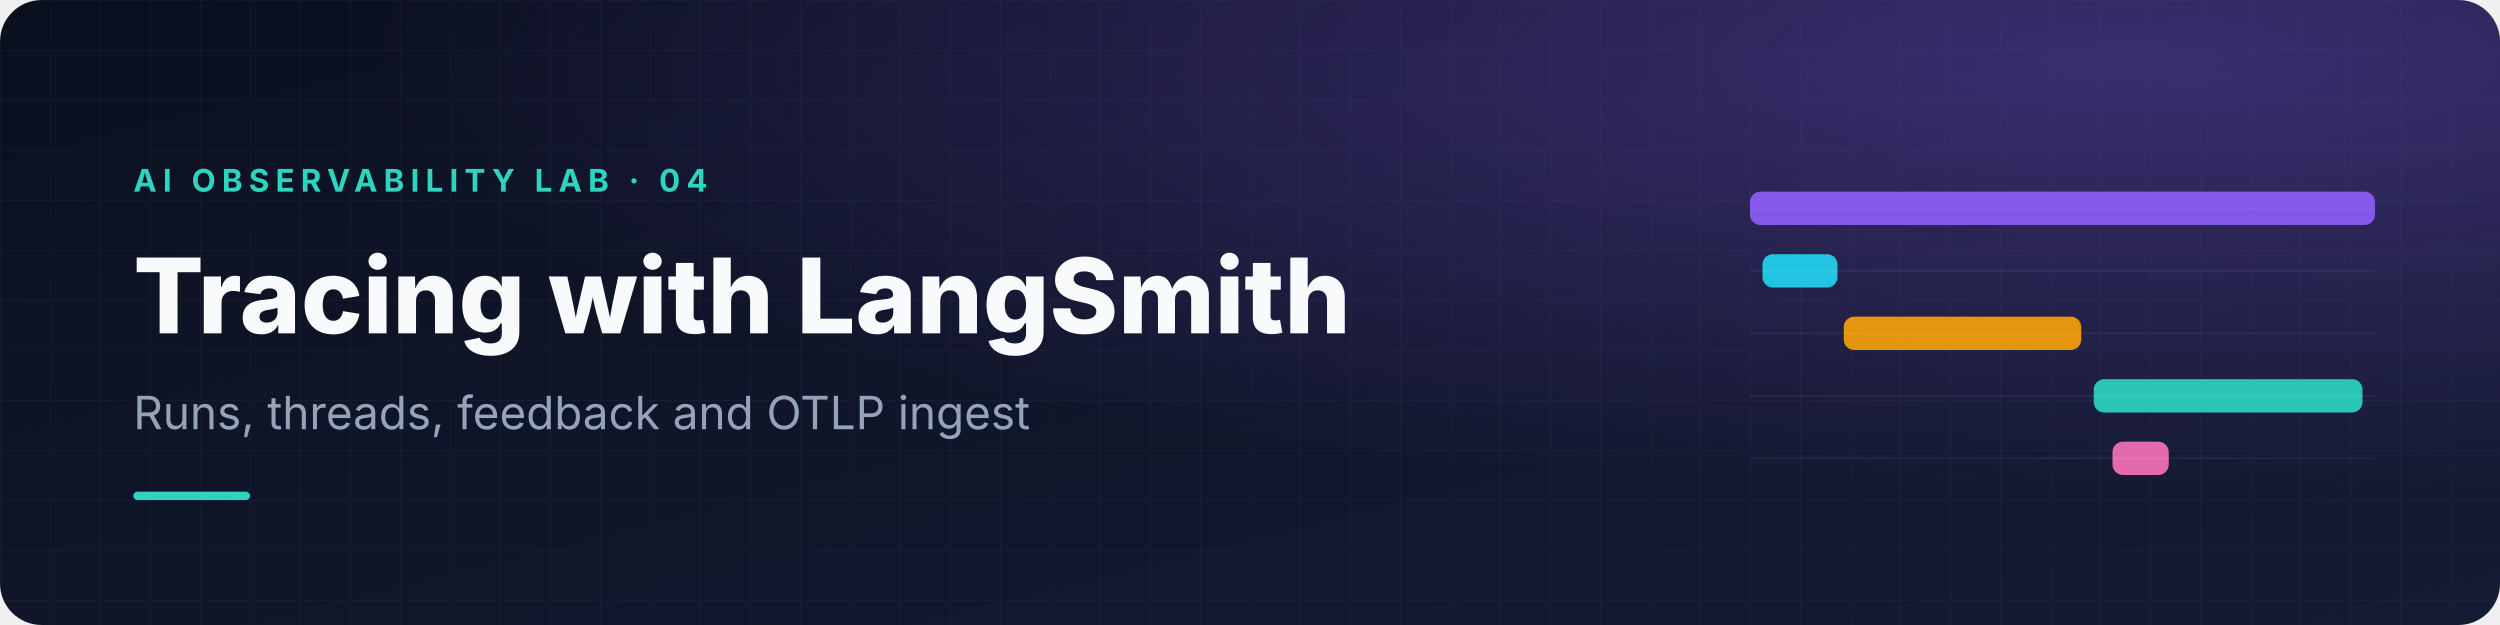
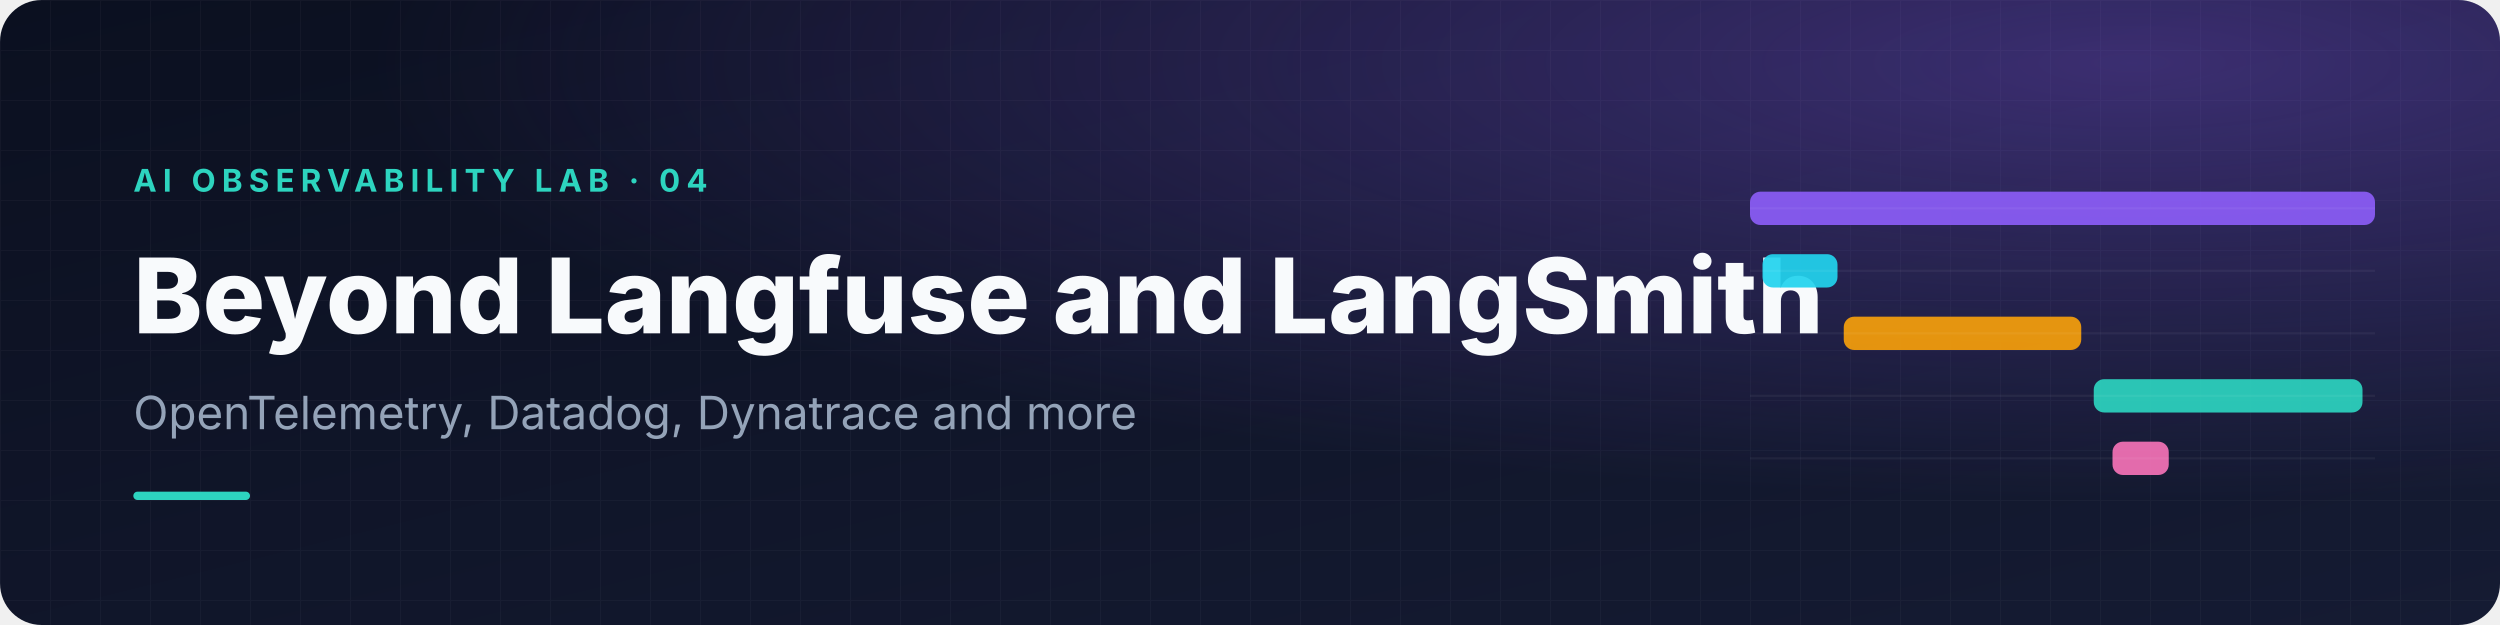
- <svg xmlns="http://www.w3.org/2000/svg" viewBox="0 0 1200 300" width="1200" height="300" role="img" aria-label="Tracing with LangSmith">
+ <svg xmlns="http://www.w3.org/2000/svg" viewBox="0 0 1200 300" width="1200" height="300" role="img" aria-label="Beyond Langfuse and LangSmith">
  <defs>
    <linearGradient id="bg" x1="0" y1="0" x2="1" y2="1">
      <stop offset="0" stop-color="#0B1020" />
      <stop offset="1" stop-color="#151B33" />
    </linearGradient>
    <radialGradient id="glow" cx="0.85" cy="0.1" r="0.7">
      <stop offset="0" stop-color="#8B5CF6" stop-opacity="0.35" />
      <stop offset="1" stop-color="#8B5CF6" stop-opacity="0" />
    </radialGradient>
    <pattern id="grid" width="24" height="24" patternUnits="userSpaceOnUse">
      <path d="M24 0H0V24" fill="none" stroke="#ffffff" stroke-opacity="0.035" />
    </pattern>
  </defs>
  <rect width="1200" height="300" rx="20" fill="url(#bg)" />
  <rect width="1200" height="300" rx="20" fill="url(#grid)" />
  <rect width="1200" height="300" rx="20" fill="url(#glow)" />
  <text x="64" y="92" font-family="Inter, -apple-system, 'Segoe UI', Helvetica, Arial, sans-serif" font-size="15" font-weight="700" letter-spacing="3" fill="#2DD4BF">AI OBSERVABILITY LAB  ·  04</text>
-   <text x="64" y="160" font-family="Inter, -apple-system, 'Segoe UI', Helvetica, Arial, sans-serif" font-size="50" font-weight="800" fill="#F8FAFC">Tracing with LangSmith</text>
-   <text x="64" y="206" font-family="Inter, -apple-system, 'Segoe UI', Helvetica, Arial, sans-serif" font-size="22" fill="#94A3B8">Runs, threads, feedback and OTLP ingest</text>
+   <text x="64" y="160" font-family="Inter, -apple-system, 'Segoe UI', Helvetica, Arial, sans-serif" font-size="50" font-weight="800" fill="#F8FAFC">Beyond Langfuse and LangSmith</text>
+   <text x="64" y="206" font-family="Inter, -apple-system, 'Segoe UI', Helvetica, Arial, sans-serif" font-size="22" fill="#94A3B8">OpenTelemetry, Datadog, Dynatrace and more</text>
  <rect x="64" y="236" width="56" height="4" rx="2" fill="#2DD4BF" />
  <rect x="840.0" y="92" width="300.0" height="16" rx="5" fill="#8B5CF6" opacity="0.92" />
  <line x1="840" y1="100" x2="1140" y2="100" stroke="#ffffff" stroke-opacity="0.05" />
  <rect x="846.0" y="122" width="36.0" height="16" rx="5" fill="#22D3EE" opacity="0.92" />
  <line x1="840" y1="130" x2="1140" y2="130" stroke="#ffffff" stroke-opacity="0.05" />
  <rect x="885.0" y="152" width="114.0" height="16" rx="5" fill="#F59E0B" opacity="0.92" />
  <line x1="840" y1="160" x2="1140" y2="160" stroke="#ffffff" stroke-opacity="0.05" />
  <rect x="1005.0" y="182" width="129.0" height="16" rx="5" fill="#2DD4BF" opacity="0.92" />
  <line x1="840" y1="190" x2="1140" y2="190" stroke="#ffffff" stroke-opacity="0.05" />
  <rect x="1014.0" y="212" width="27.0" height="16" rx="5" fill="#F472B6" opacity="0.92" />
  <line x1="840" y1="220" x2="1140" y2="220" stroke="#ffffff" stroke-opacity="0.05" />
</svg>
